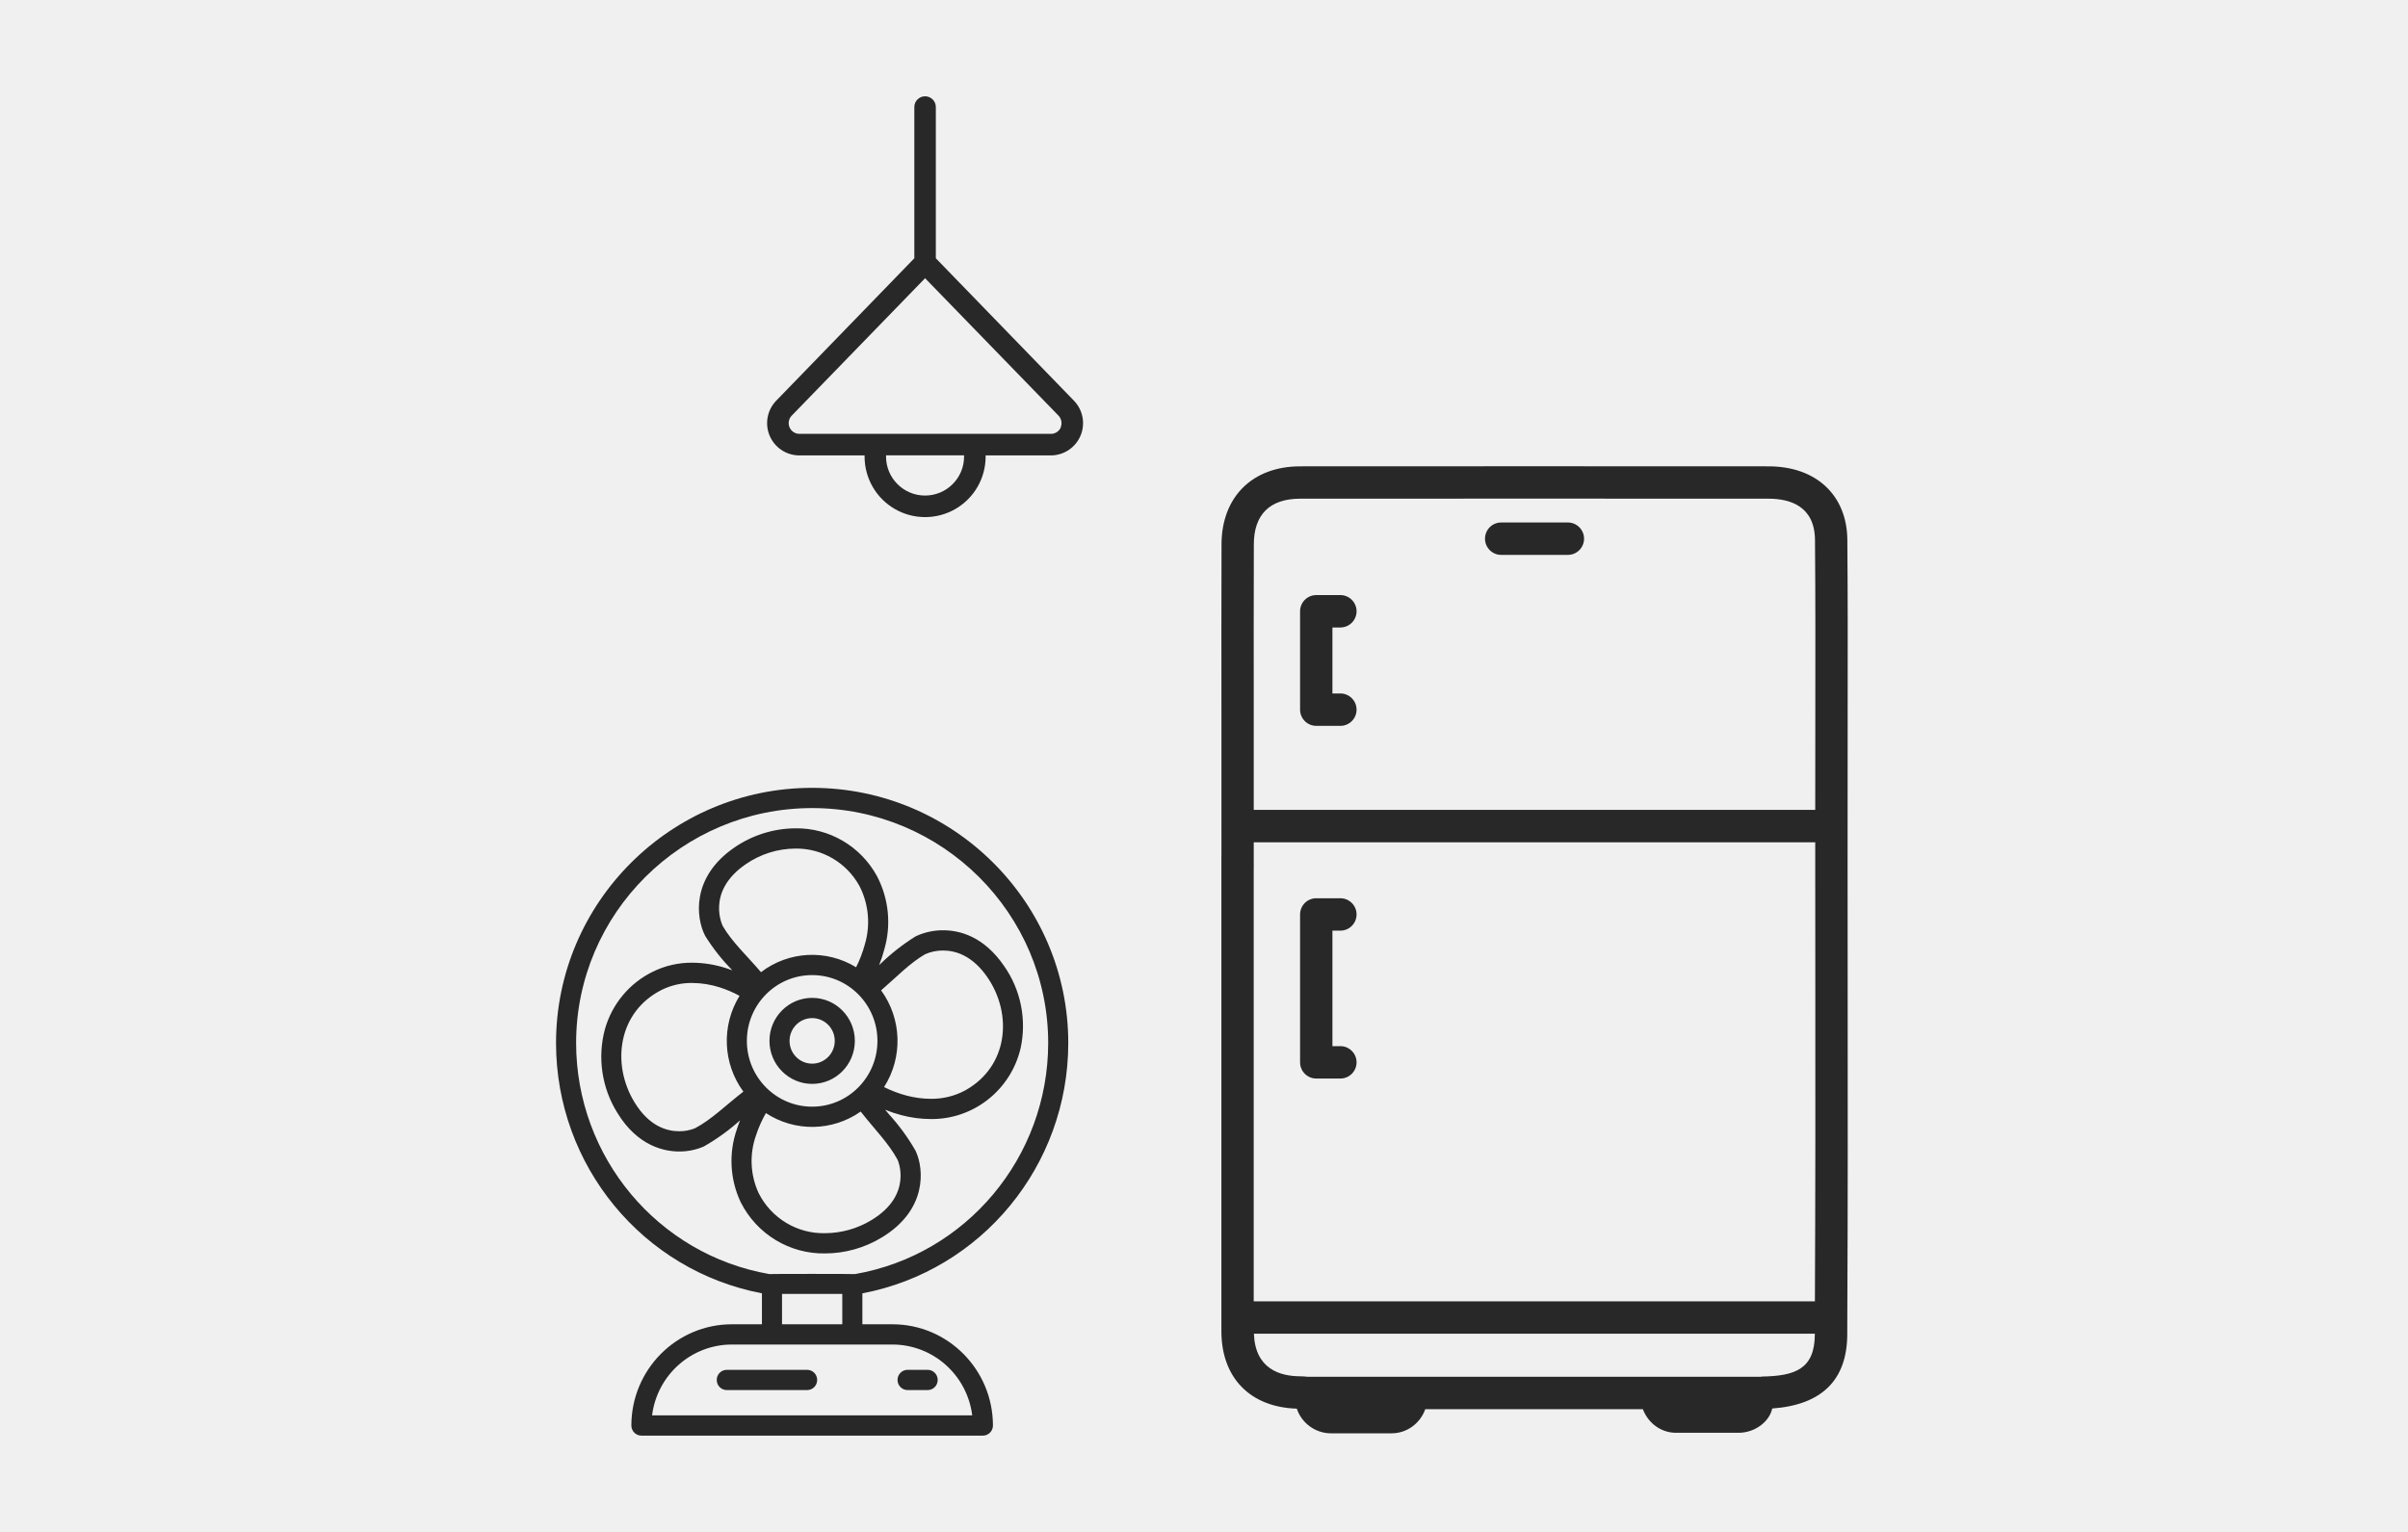
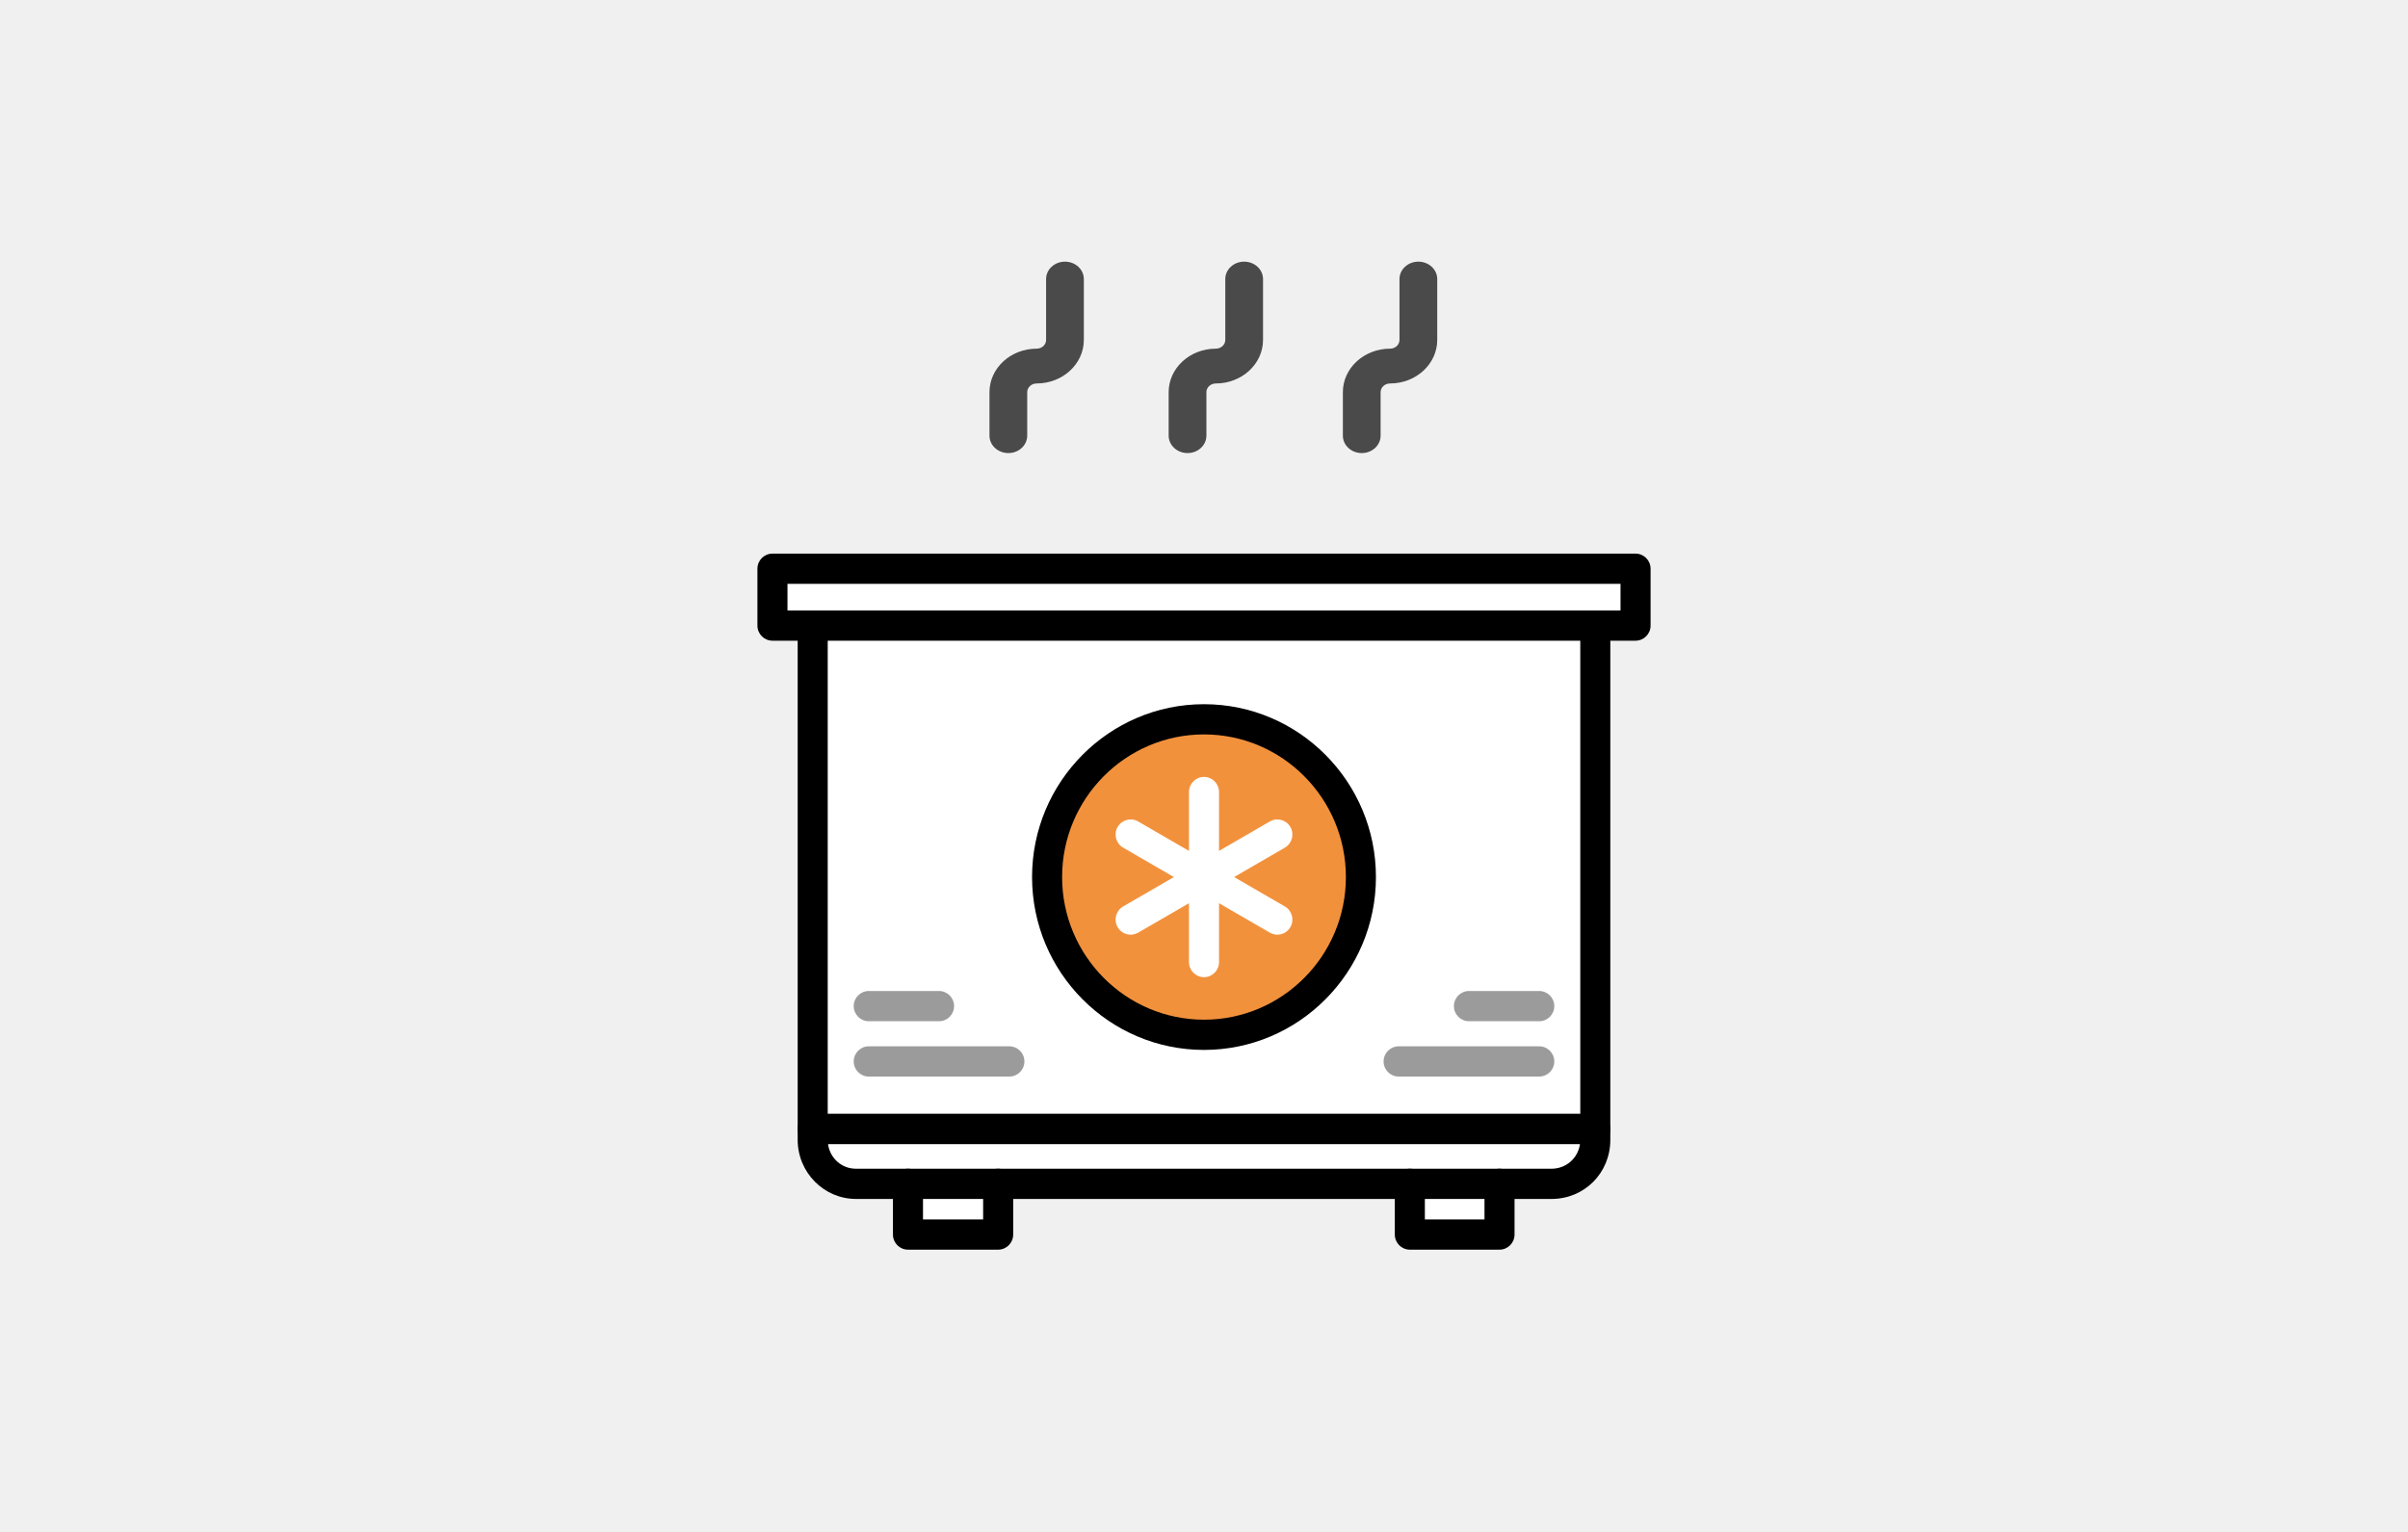
<svg xmlns="http://www.w3.org/2000/svg" width="550px" height="350px" viewBox="0 0 550 350" version="1.1">
  <defs />
  <g id="Page-1" stroke="none" stroke-width="1" fill="none" fill-rule="evenodd">
-     <g id="Appliances-large" fill="#282828">
-       <g id="Group-2" transform="translate(127, 22)">
-         <g id="Group" transform="translate(151, 84)">
-           <path d="M18.196,215.839 C19.303,219.151 22.449,221.473 25.991,221.473 L39.864,221.473 C43.323,221.473 46.386,219.216 47.539,215.96 L97.24,215.96 C98.42,219.095 101.344,221.352 104.794,221.352 L119.092,221.352 C122.874,221.352 126.149,218.772 126.776,215.839 L126.804,215.803 C138.113,214.97 143.869,209.3 143.924,198.903 C143.933,197.617 143.924,196.331 143.933,195.046 C143.933,195.036 143.942,195.027 143.942,195.008 C143.942,194.99 143.933,194.99 143.933,194.981 C144.062,170.015 144.044,145.049 144.016,119.76 L143.998,90.835 L144.016,56.388 C144.035,43.299 144.053,30.312 143.942,17.316 C143.85,7.122 136.794,0.546 125.955,0.546 L72.454,0.527 L18.944,0.546 C8.05,0.555 1.021,7.548 1.002,18.37 C0.965,31.061 0.975,43.762 0.984,56.943 L0.984,82.695 C0.984,82.713 0.975,82.723 0.975,82.741 C0.975,82.76 0.984,82.769 0.984,82.787 L0.984,89.346 C0.984,89.364 0.975,89.374 0.975,89.392 L0.975,198.19 C0.993,208.8 7.551,215.506 18.196,215.839 L18.196,215.839 Z M136.609,89.374 C136.609,89.374 136.609,89.383 136.609,89.374 L136.609,90.835 L136.609,92.555 L136.609,92.565 L136.628,119.88 C136.655,143.828 136.646,167.573 136.535,191.318 L8.354,191.318 L8.354,92.611 C8.354,92.593 8.363,92.583 8.363,92.565 L8.363,86.441 L136.609,86.441 L136.609,89.374 L136.609,89.374 Z M124.396,208.504 C124.332,208.504 124.276,208.55 124.212,208.56 L20.715,208.56 L20.715,208.56 C20.161,208.504 19.608,208.449 19.045,208.449 C14.285,208.449 8.677,206.71 8.4,198.718 L136.517,198.718 L136.517,198.875 C136.48,206.774 132.052,208.384 124.396,208.504 L124.396,208.504 Z M8.382,18.38 C8.382,11.553 12.035,7.946 18.944,7.936 L72.454,7.918 L125.955,7.936 C130.761,7.936 136.498,9.574 136.554,17.381 C136.664,30.34 136.646,43.309 136.628,56.434 L136.609,79.032 L8.363,79.032 L8.363,56.758 C8.354,43.762 8.345,31.071 8.382,18.38 L8.382,18.38 Z" id="Shape" />
-           <path d="M22.633,140.415 L28.159,140.415 C30.197,140.415 31.848,138.75 31.848,136.715 C31.848,134.68 30.188,133.015 28.159,133.015 L26.332,133.015 L26.332,106.625 L28.159,106.625 C30.197,106.625 31.848,104.96 31.848,102.925 C31.848,100.89 30.188,99.225 28.159,99.225 L22.633,99.225 C20.595,99.225 18.944,100.89 18.944,102.925 L18.944,136.715 C18.944,138.75 20.604,140.415 22.633,140.415 L22.633,140.415 Z" id="Shape" />
-           <path d="M22.633,59.838 L28.159,59.838 C30.197,59.838 31.848,58.173 31.848,56.138 C31.848,54.103 30.188,52.438 28.159,52.438 L26.332,52.438 L26.332,37.361 L28.159,37.361 C30.197,37.361 31.848,35.696 31.848,33.661 C31.848,31.626 30.188,29.961 28.159,29.961 L22.633,29.961 C20.595,29.961 18.944,31.626 18.944,33.661 L18.944,56.138 C18.944,58.173 20.604,59.838 22.633,59.838 L22.633,59.838 Z" id="Shape" />
-           <path d="M64.871,20.776 L80.119,20.776 C82.158,20.776 83.809,19.11 83.809,17.076 C83.809,15.04 82.149,13.376 80.119,13.376 L64.871,13.376 C62.833,13.376 61.182,15.031 61.182,17.076 C61.182,19.12 62.842,20.776 64.871,20.776 L64.871,20.776 Z" id="Shape" />
-         </g>
-         <g id="miscellaneous-70-final" transform="translate(0, 158)">
-           <path d="M117,58.318 C117,26.161 90.757,0 58.5,0 C26.243,0 0,26.161 0,58.318 C0.018,86.288 19.765,110.293 47.029,115.488 L47.029,122.562 L40.147,122.562 C27.483,122.577 17.22,132.922 17.206,145.688 C17.206,146.965 18.233,148 19.5,148 L97.5,148 C98.767,148 99.794,146.965 99.794,145.688 C99.78,132.922 89.517,122.577 76.853,122.562 L69.971,122.562 L69.971,115.495 C97.238,110.299 116.985,86.291 117,58.318 L117,58.318 Z M76.853,127.188 C86.098,127.199 93.895,134.131 95.063,143.375 L21.937,143.375 C23.105,134.131 30.902,127.199 40.147,127.188 L76.853,127.188 Z M51.618,122.562 L51.618,115.625 L65.382,115.625 L65.382,122.562 L51.618,122.562 Z M68.29,111.094 C68.094,111.039 48.916,111.037 48.723,111.09 C23.243,106.65 4.621,84.384 4.588,58.318 C4.588,28.711 28.773,4.625 58.5,4.625 C88.227,4.625 112.412,28.711 112.412,58.318 C112.382,84.381 93.767,106.648 68.29,111.094 L68.29,111.094 Z" id="Shape" />
-           <path d="M106.108,59.51 C107.536,52.955 106.149,46.098 102.289,40.63 C97.686,33.946 92.208,32.542 88.423,32.542 C86.291,32.525 84.182,32.982 82.245,33.88 L82.129,33.939 L82.017,34.003 C79.129,35.812 76.441,37.928 74,40.314 L73.795,40.501 C74.256,39.356 74.645,38.183 74.958,36.989 C76.61,31.387 76.021,25.357 73.318,20.187 C69.582,13.332 62.391,9.123 54.634,9.25 C49.693,9.287 44.875,10.8 40.789,13.599 C30.807,20.418 31.988,29.73 34.008,33.702 L34.067,33.819 L34.134,33.933 C35.892,36.731 37.944,39.33 40.254,41.687 C39.771,41.505 39.288,41.337 38.804,41.185 C36.317,40.383 33.724,39.968 31.113,39.953 C27.989,39.921 24.9,40.627 22.095,42.014 C16.772,44.621 12.8,49.387 11.17,55.122 C9.42,61.624 10.452,68.567 14.016,74.267 C18.697,81.937 24.849,83.083 28.1,83.083 C29.984,83.099 31.853,82.734 33.595,82.01 L33.714,81.956 L33.831,81.895 C36.768,80.219 39.519,78.23 42.035,75.962 C41.774,76.613 41.542,77.261 41.335,77.913 C39.398,83.387 39.7,89.412 42.174,94.661 C45.85,101.97 53.345,106.519 61.473,106.375 C66.038,106.362 70.513,105.098 74.419,102.717 C84.794,96.436 84.044,87.128 82.197,83.084 L82.142,82.962 L82.08,82.844 C80.385,79.9 78.379,77.149 76.098,74.64 C75.791,74.278 75.483,73.913 75.174,73.546 C76.395,74.045 77.647,74.462 78.923,74.793 C81.098,75.368 83.337,75.663 85.585,75.672 C95.332,75.778 103.852,69.068 106.108,59.51 L106.108,59.51 Z M38.091,31.592 C38.091,31.592 34.104,23.752 43.364,17.428 C46.686,15.14 50.61,13.903 54.634,13.875 C60.731,13.77 66.386,17.076 69.324,22.463 C71.429,26.586 71.858,31.374 70.521,35.811 C70.036,37.601 69.371,39.337 68.537,40.992 C61.754,36.836 53.14,37.281 46.814,42.114 C43.593,38.338 40.217,35.245 38.091,31.592 L38.091,31.592 Z M31.715,77.791 C30.564,78.245 29.337,78.472 28.1,78.458 C25.261,78.458 21.246,77.287 17.923,71.842 C12.602,63.13 14.129,51.189 24.144,46.153 C26.314,45.089 28.7,44.55 31.113,44.578 C33.259,44.595 35.39,44.939 37.434,45.599 C38.984,46.099 40.485,46.742 41.918,47.52 C37.73,54.306 38.075,62.981 42.789,69.406 C38.789,72.494 35.508,75.805 31.715,77.791 L31.715,77.791 Z M58.5,42.781 C66.736,42.781 73.412,49.511 73.412,57.812 C73.412,66.114 66.736,72.844 58.5,72.844 C50.264,72.844 43.588,66.114 43.588,57.812 C43.588,49.511 50.264,42.781 58.5,42.781 L58.5,42.781 Z M78.029,85.017 C78.029,85.017 81.649,92.945 72.056,98.753 C68.861,100.696 65.204,101.732 61.473,101.75 C55.066,101.904 49.144,98.325 46.259,92.556 C44.349,88.392 44.15,83.634 45.705,79.322 C46.276,77.579 47.024,75.9 47.937,74.311 C54.553,78.645 63.114,78.507 69.588,73.962 C72.695,77.957 76.03,81.23 78.029,85.017 L78.029,85.017 Z M93.464,69.122 C91.042,70.426 88.331,71.088 85.585,71.047 C83.721,71.037 81.866,70.791 80.063,70.314 C78.29,69.838 76.568,69.187 74.922,68.368 C79.26,61.573 78.992,52.785 74.249,46.27 C77.809,43.195 80.796,40.038 84.297,38.017 C85.597,37.443 87.003,37.153 88.423,37.167 C91.256,37.167 95.108,38.313 98.52,43.268 C104.312,51.676 103.343,63.626 93.464,69.122 L93.464,69.122 Z" id="Shape" />
-           <path d="M58.5,67.641 C63.885,67.641 68.25,63.24 68.25,57.812 C68.25,52.385 63.885,47.984 58.5,47.984 C53.115,47.984 48.75,52.385 48.75,57.812 C48.756,63.238 53.118,67.634 58.5,67.641 L58.5,67.641 Z M58.5,52.609 C61.351,52.609 63.662,54.939 63.662,57.812 C63.662,60.686 61.351,63.016 58.5,63.016 C55.649,63.016 53.338,60.686 53.338,57.812 C53.338,54.939 55.649,52.609 58.5,52.609 L58.5,52.609 Z" id="Shape" />
-           <path d="M36.706,135.281 C36.706,136.558 37.733,137.594 39,137.594 L57.353,137.594 C58.62,137.594 59.647,136.558 59.647,135.281 C59.647,134.004 58.62,132.969 57.353,132.969 L39,132.969 C37.733,132.969 36.706,134.004 36.706,135.281 L36.706,135.281 Z" id="Shape" />
-           <path d="M80.294,137.594 L84.882,137.594 C86.149,137.594 87.176,136.558 87.176,135.281 C87.176,134.004 86.149,132.969 84.882,132.969 L80.294,132.969 C79.027,132.969 78,134.004 78,135.281 C78,136.558 79.027,137.594 80.294,137.594 L80.294,137.594 Z" id="Shape" />
-         </g>
-         <g id="03" transform="translate(48, 0)">
-           <path d="M70.293,69.546 L38.75,37.009 L38.75,2.457 C38.75,1.1 37.65,0 36.294,0 C34.937,0 33.837,1.1 33.837,2.457 L33.837,37.009 L2.294,69.546 C0.23,71.671 -0.36,74.826 0.795,77.554 C1.95,80.282 4.626,82.053 7.588,82.05 L22.475,82.05 L22.475,82.321 C22.475,87.26 25.11,91.823 29.387,94.293 C33.665,96.762 38.935,96.762 43.212,94.293 C47.489,91.823 50.124,87.26 50.124,82.321 L50.124,82.05 L64.999,82.05 C67.961,82.053 70.637,80.282 71.792,77.554 C72.947,74.826 72.357,71.671 70.293,69.546 L70.293,69.546 Z M45.199,82.308 C45.199,87.23 41.209,91.22 36.287,91.22 C31.366,91.22 27.376,87.23 27.376,82.308 L27.376,82.038 L45.199,82.038 L45.199,82.308 Z M67.308,75.626 C66.924,76.534 66.034,77.124 65.048,77.125 L7.588,77.125 C6.604,77.121 5.717,76.53 5.335,75.623 C4.952,74.716 5.148,73.669 5.832,72.961 L36.294,41.566 L66.768,72.961 C67.451,73.67 67.644,74.72 67.259,75.626 L67.308,75.626 Z" id="Shape" />
-         </g>
+     <g id="projects-copy">
+       <g id="Group" transform="translate(173, 126)">
+         <rect id="Rectangle" fill="#FFFFFF" x="13" y="16" width="179" height="116" />
+         <rect id="Rectangle" fill="#FFFFFF" x="33.076" y="145" width="22.924" height="11" />
+         <rect id="Rectangle" fill="#FFFFFF" x="148" y="145" width="22.924" height="11" />
+         <path d="M191.375,135.408 L12.625,135.408 C10.728,135.408 9.193,133.862 9.193,131.955 L9.193,16.928 C9.193,15.022 10.728,13.476 12.625,13.476 C14.521,13.476 16.057,15.022 16.057,16.928 L16.057,128.502 L187.944,128.502 L187.944,16.928 C187.944,15.022 189.479,13.476 191.375,13.476 C193.272,13.476 194.807,15.022 194.807,16.928 L194.807,131.955 C194.807,133.862 193.272,135.408 191.375,135.408 L191.375,135.408 Z" id="Shape" fill="#000000" />
+         <path d="M102,113.877 C80.343,113.877 62.727,96.159 62.727,74.382 C62.727,52.607 80.343,34.89 102,34.89 C123.657,34.89 141.273,52.607 141.273,74.382 C141.273,96.159 123.657,113.877 102,113.877 L102,113.877 Z" id="Shape" fill="#000000" />
+         <path d="M69.59,74.382 C69.59,92.352 84.131,106.971 102,106.971 C119.869,106.971 134.41,92.352 134.41,74.382 C134.41,56.413 119.869,41.795 102,41.795 C84.131,41.795 69.59,56.413 69.59,74.382 Z" id="Path" fill="#F2913C" />
+         <path d="M200.568,20.381 L3.432,20.381 C1.535,20.381 0,18.835 0,16.928 L0,3.94 C0,2.033 1.535,0.487 3.432,0.487 L200.568,0.487 C202.465,0.487 204,2.033 204,3.94 L204,16.928 C204,18.835 202.465,20.381 200.568,20.381 L200.568,20.381 Z" id="Shape" fill="#000000" />
+         <polygon id="Path" fill="#FFFFFF" points="6.864 13.476 197.136 13.476 197.136 7.392 6.864 7.392" />
+         <path d="M102,97.26 C100.104,97.26 98.568,95.714 98.568,93.807 L98.568,54.958 C98.568,53.051 100.104,51.505 102,51.505 C103.896,51.505 105.432,53.051 105.432,54.958 L105.432,93.807 C105.432,95.714 103.896,97.26 102,97.26 L102,97.26 Z" id="Shape" fill="#FFFFFF" />
+         <path d="M85.246,87.549 C84.059,87.549 82.905,86.928 82.267,85.819 C81.321,84.168 81.886,82.058 83.526,81.105 L117.042,61.68 C118.69,60.73 120.783,61.295 121.733,62.948 C122.679,64.598 122.114,66.709 120.474,67.662 L86.958,87.087 C86.417,87.399 85.827,87.549 85.246,87.549 L85.246,87.549 Z" id="Shape" fill="#FFFFFF" />
+         <path d="M117.042,87.087 L83.526,67.662 C81.886,66.709 81.321,64.598 82.267,62.948 C83.217,61.295 85.31,60.73 86.958,61.68 L120.474,81.105 C122.114,82.058 122.679,84.168 121.733,85.819 C121.095,86.928 119.941,87.549 118.754,87.549 C118.173,87.549 117.583,87.399 117.042,87.087 Z" id="Shape" fill="#FFFFFF" />
+         <path d="M57.547,119.962 L25.426,119.962 C23.53,119.962 21.994,118.416 21.994,116.509 C21.994,114.603 23.53,113.057 25.426,113.057 L57.547,113.057 C59.443,113.057 60.979,114.603 60.979,116.509 C60.979,118.416 59.443,119.962 57.547,119.962 L57.547,119.962 Z" id="Shape" fill="#9B9B9B" />
+         <path d="M41.486,107.324 L25.426,107.324 C23.53,107.324 21.994,105.778 21.994,103.871 C21.994,101.964 23.53,100.418 25.426,100.418 L41.486,100.418 C43.383,100.418 44.918,101.964 44.918,103.871 C44.918,105.778 43.383,107.324 41.486,107.324 L41.486,107.324 Z" id="Shape" fill="#9B9B9B" />
+         <path d="M178.574,119.962 L146.453,119.962 C144.557,119.962 143.021,118.416 143.021,116.509 C143.021,114.603 144.557,113.057 146.453,113.057 L178.574,113.057 C180.47,113.057 182.006,114.603 182.006,116.509 C182.006,118.416 180.47,119.962 178.574,119.962 L178.574,119.962 Z" id="Shape" fill="#9B9B9B" />
+         <path d="M178.574,107.324 L162.514,107.324 C160.617,107.324 159.082,105.778 159.082,103.871 C159.082,101.964 160.617,100.418 162.514,100.418 L178.574,100.418 C180.47,100.418 182.006,101.964 182.006,103.871 C182.006,105.778 180.47,107.324 178.574,107.324 L178.574,107.324 Z" id="Shape" fill="#9B9B9B" />
+         <path d="M181.365,147.927 L22.519,147.927 C15.171,147.927 9.193,141.864 9.193,134.412 L9.193,131.955 C9.193,130.048 10.728,128.502 12.625,128.502 L191.375,128.502 C193.272,128.502 194.807,130.048 194.807,131.955 L194.807,134.412 C194.807,141.991 188.902,147.927 181.365,147.927 L181.365,147.927 Z" id="Shape" fill="#000000" />
+         <path d="M16.129,135.408 C16.582,138.625 19.228,141.022 22.519,141.022 L181.365,141.022 C184.716,141.022 187.406,138.625 187.871,135.408 L16.129,135.408 L16.129,135.408 Z" id="Path" fill="#FFFFFF" />
+         <path d="M54.985,159.513 L34.386,159.513 C32.49,159.513 30.954,157.967 30.954,156.06 L30.954,144.474 C30.954,142.568 32.49,141.022 34.386,141.022 C36.283,141.022 37.818,142.568 37.818,144.474 L37.818,152.608 L51.553,152.608 L51.553,144.474 C51.553,142.568 53.089,141.022 54.985,141.022 C56.881,141.022 58.417,142.568 58.417,144.474 L58.417,156.06 C58.417,157.967 56.881,159.513 54.985,159.513 L54.985,159.513 Z" id="Shape" fill="#000000" />
+         <path d="M169.498,159.513 L149.015,159.513 C147.119,159.513 145.583,157.967 145.583,156.06 L145.583,144.474 C145.583,142.568 147.119,141.022 149.015,141.022 C150.911,141.022 152.447,142.568 152.447,144.474 L152.447,152.608 L166.066,152.608 L166.066,144.474 C166.066,142.568 167.601,141.022 169.498,141.022 C171.394,141.022 172.929,142.568 172.929,144.474 L172.929,156.06 C172.929,157.967 171.394,159.513 169.498,159.513 L169.498,159.513 Z" id="Shape" fill="#000000" />
      </g>
+       <path d="M226,89.599 C226,84.119 230.832,79.66 236.777,79.66 C237.964,79.66 238.932,78.769 238.932,77.672 L238.932,63.757 C238.932,61.561 240.861,59.781 243.243,59.781 C245.625,59.781 247.554,61.561 247.554,63.757 L247.554,77.672 C247.554,83.152 242.721,87.611 236.777,87.611 C235.59,87.611 234.622,88.502 234.622,89.599 L234.622,99.538 C234.622,101.734 232.693,103.514 230.311,103.514 C227.928,103.514 226,101.734 226,99.538 L226,89.599 Z" id="Shape" fill="#4A4A4A" />
+       <path d="M266.928,99.538 L266.928,89.599 C266.928,84.119 271.76,79.66 277.705,79.66 C278.892,79.66 279.86,78.769 279.86,77.672 L279.86,63.757 C279.86,61.561 281.788,59.781 284.171,59.781 C286.553,59.781 288.481,61.561 288.481,63.757 L288.481,77.672 C288.481,83.152 283.649,87.611 277.705,87.611 C276.518,87.611 275.549,88.502 275.549,89.599 L275.549,99.538 C275.549,101.734 273.621,103.514 271.238,103.514 C268.856,103.514 266.928,101.734 266.928,99.538 L266.928,99.538 Z" id="Shape" fill="#4A4A4A" />
+       <path d="M306.719,99.538 L306.719,89.599 C306.719,84.119 311.551,79.66 317.495,79.66 C318.682,79.66 319.651,78.769 319.651,77.672 L319.651,63.757 C319.651,61.561 321.579,59.781 323.962,59.781 C326.344,59.781 328.272,61.561 328.272,63.757 L328.272,77.672 C328.272,83.152 323.44,87.611 317.495,87.611 C316.309,87.611 315.34,88.502 315.34,89.599 L315.34,99.538 C315.34,101.734 313.412,103.514 311.029,103.514 C308.647,103.514 306.719,101.734 306.719,99.538 L306.719,99.538 Z" id="Shape" fill="#4A4A4A" />
    </g>
  </g>
</svg>
